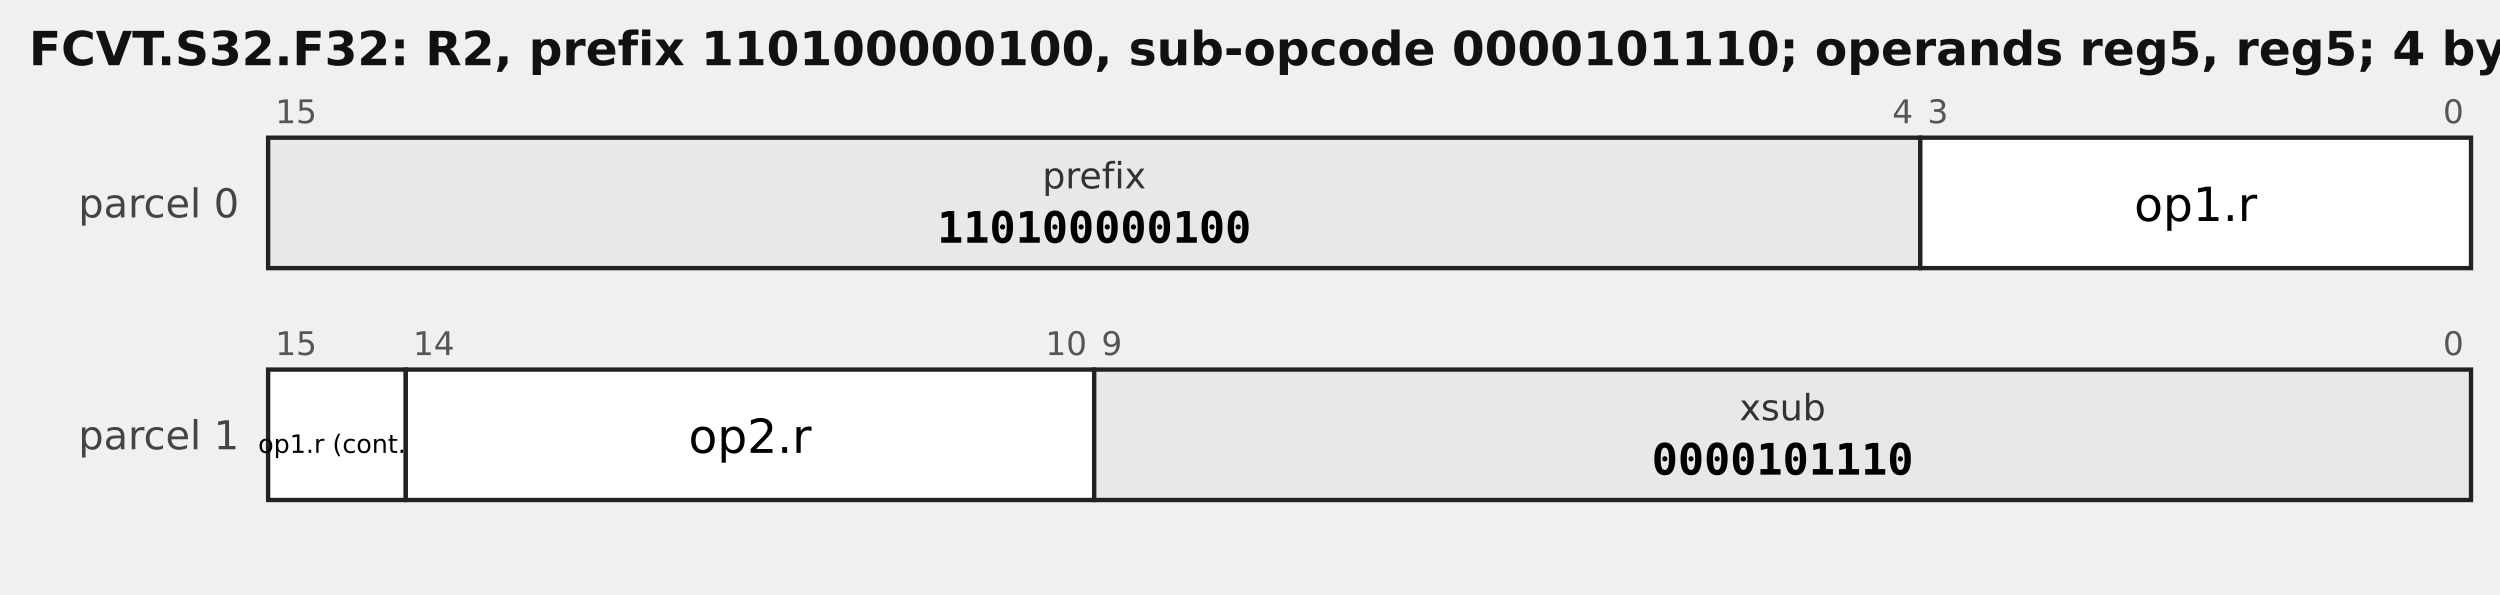
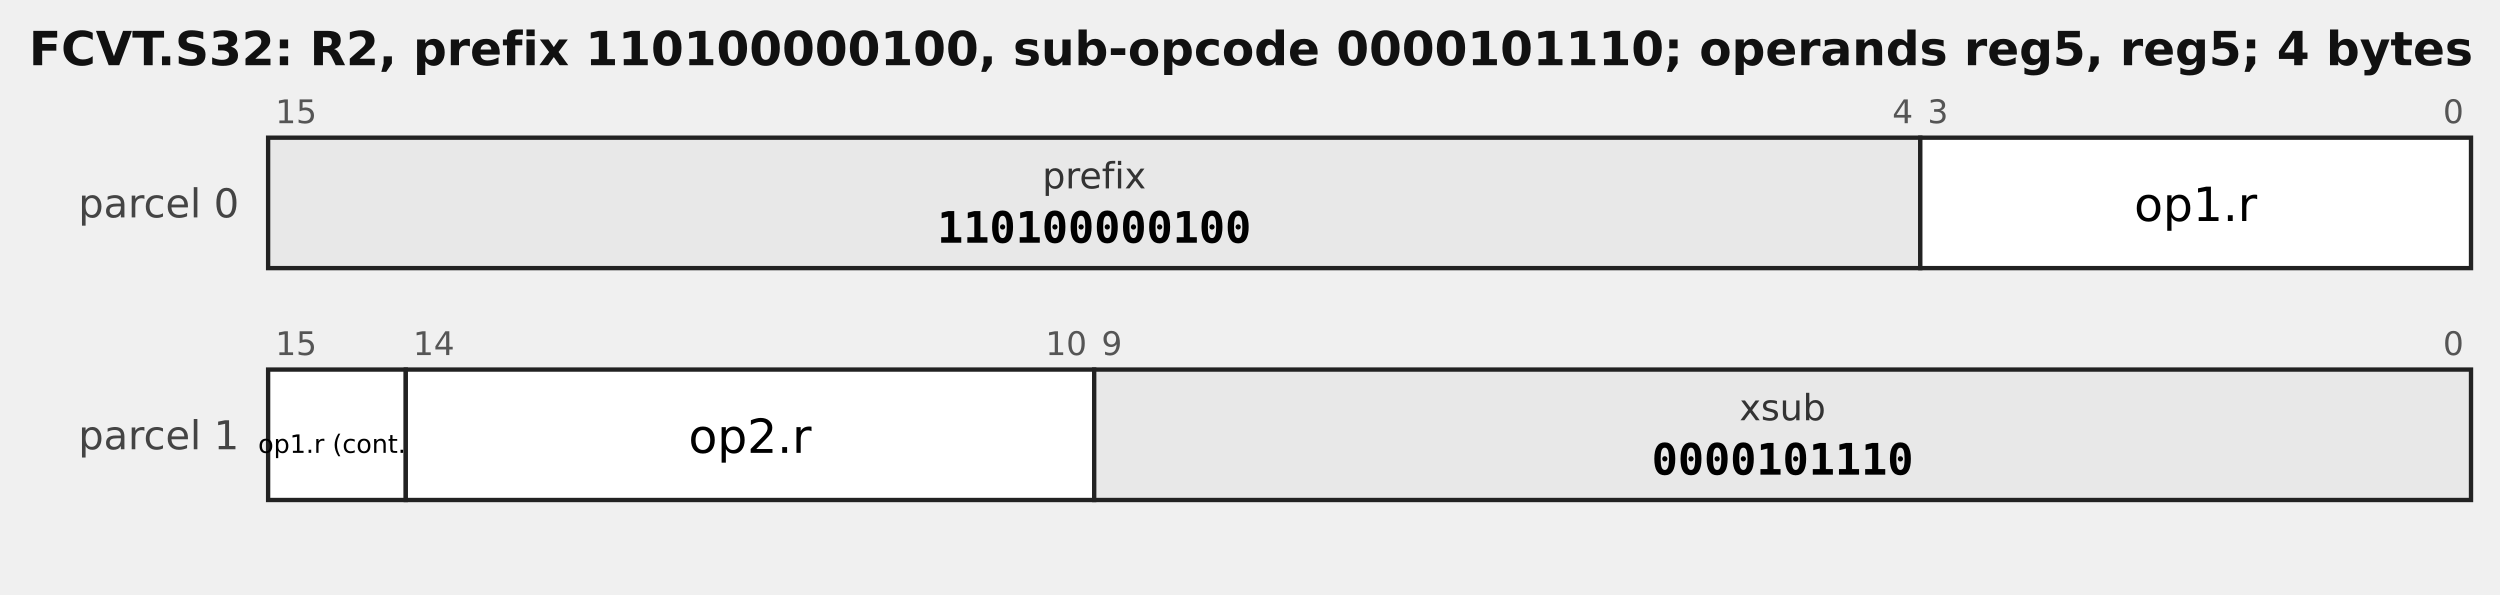
<svg xmlns="http://www.w3.org/2000/svg" width="690" height="164" viewBox="0 0 690 164" font-family="DejaVu Sans, sans-serif">
-   <text x="8" y="18" font-size="13" font-weight="bold" fill="#111">FCVT.S32.F32: R2, prefix 110100000100, sub-opcode 0000101110; operands reg5, reg5; 4 bytes</text>
+   <text x="8" y="18" font-size="13" font-weight="bold" fill="#111">FCVT.S32: R2, prefix 110100000100, sub-opcode 0000101110; operands reg5, reg5; 4 bytes</text>
  <text x="66" y="60" font-size="11" text-anchor="end" fill="#444">parcel 0</text>
  <rect x="74" y="38" width="456" height="36" fill="#e8e8e8" stroke="#222" stroke-width="1.2" />
  <text x="76" y="34" font-size="9" fill="#555" text-anchor="start">15</text>
  <text x="528" y="34" font-size="9" fill="#555" text-anchor="end">4</text>
  <text x="302.0" y="52" font-size="10.0" text-anchor="middle" font-family="DejaVu Sans, sans-serif" fill="#333">prefix</text>
  <text x="302.0" y="67" font-size="12.0" text-anchor="middle" font-family="DejaVu Sans Mono, monospace" font-weight="bold">110100000100</text>
  <rect x="530" y="38" width="152" height="36" fill="#ffffff" stroke="#222" stroke-width="1.2" />
  <text x="532" y="34" font-size="9" fill="#555" text-anchor="start">3</text>
  <text x="680" y="34" font-size="9" fill="#555" text-anchor="end">0</text>
  <text x="606.0" y="61" font-size="13.0" text-anchor="middle" font-family="DejaVu Sans, sans-serif">op1.r</text>
  <text x="66" y="124" font-size="11" text-anchor="end" fill="#444">parcel 1</text>
  <rect x="74" y="102" width="38" height="36" fill="#ffffff" stroke="#222" stroke-width="1.2" />
  <text x="76" y="98" font-size="9" fill="#555" text-anchor="start">15</text>
  <text x="93.0" y="125" font-size="7.0" text-anchor="middle" font-family="DejaVu Sans, sans-serif">op1.r (cont.)</text>
  <rect x="112" y="102" width="190" height="36" fill="#ffffff" stroke="#222" stroke-width="1.2" />
  <text x="114" y="98" font-size="9" fill="#555" text-anchor="start">14</text>
  <text x="300" y="98" font-size="9" fill="#555" text-anchor="end">10</text>
  <text x="207.0" y="125" font-size="13.0" text-anchor="middle" font-family="DejaVu Sans, sans-serif">op2.r</text>
  <rect x="302" y="102" width="380" height="36" fill="#e8e8e8" stroke="#222" stroke-width="1.2" />
  <text x="304" y="98" font-size="9" fill="#555" text-anchor="start">9</text>
  <text x="680" y="98" font-size="9" fill="#555" text-anchor="end">0</text>
  <text x="492.0" y="116" font-size="10.0" text-anchor="middle" font-family="DejaVu Sans, sans-serif" fill="#333">xsub</text>
  <text x="492.0" y="131" font-size="12.0" text-anchor="middle" font-family="DejaVu Sans Mono, monospace" font-weight="bold">0000101110</text>
</svg>
